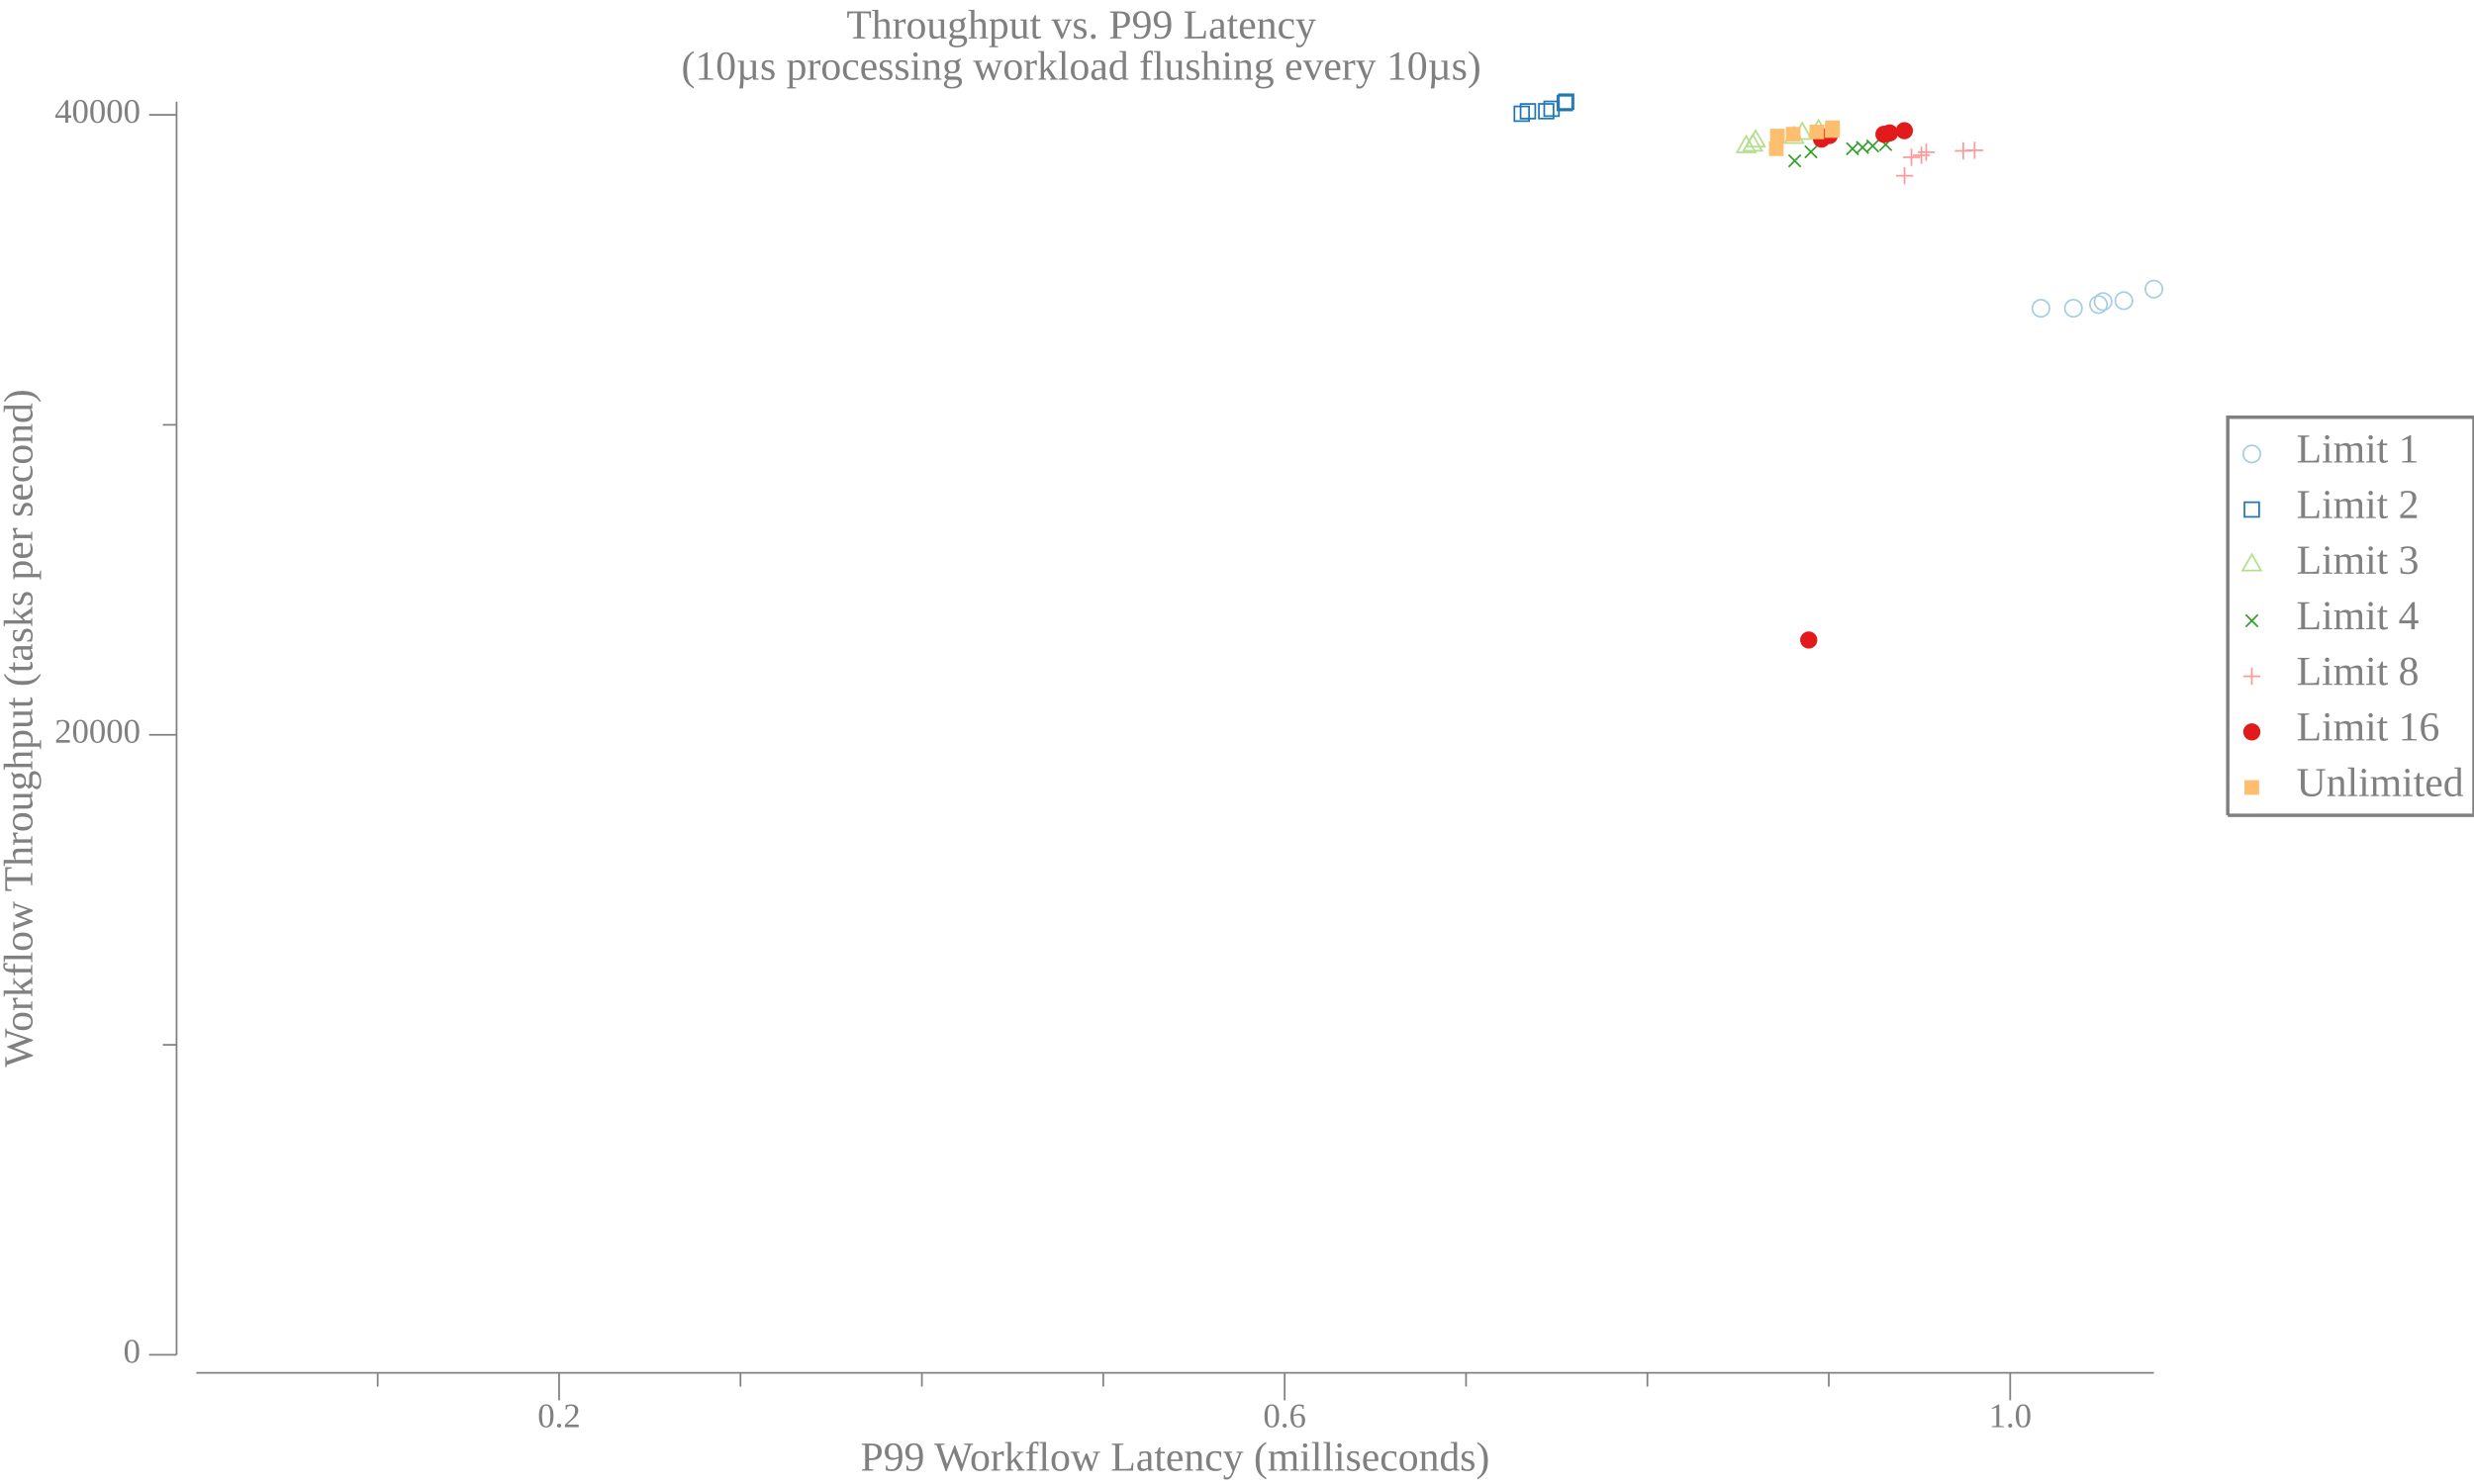
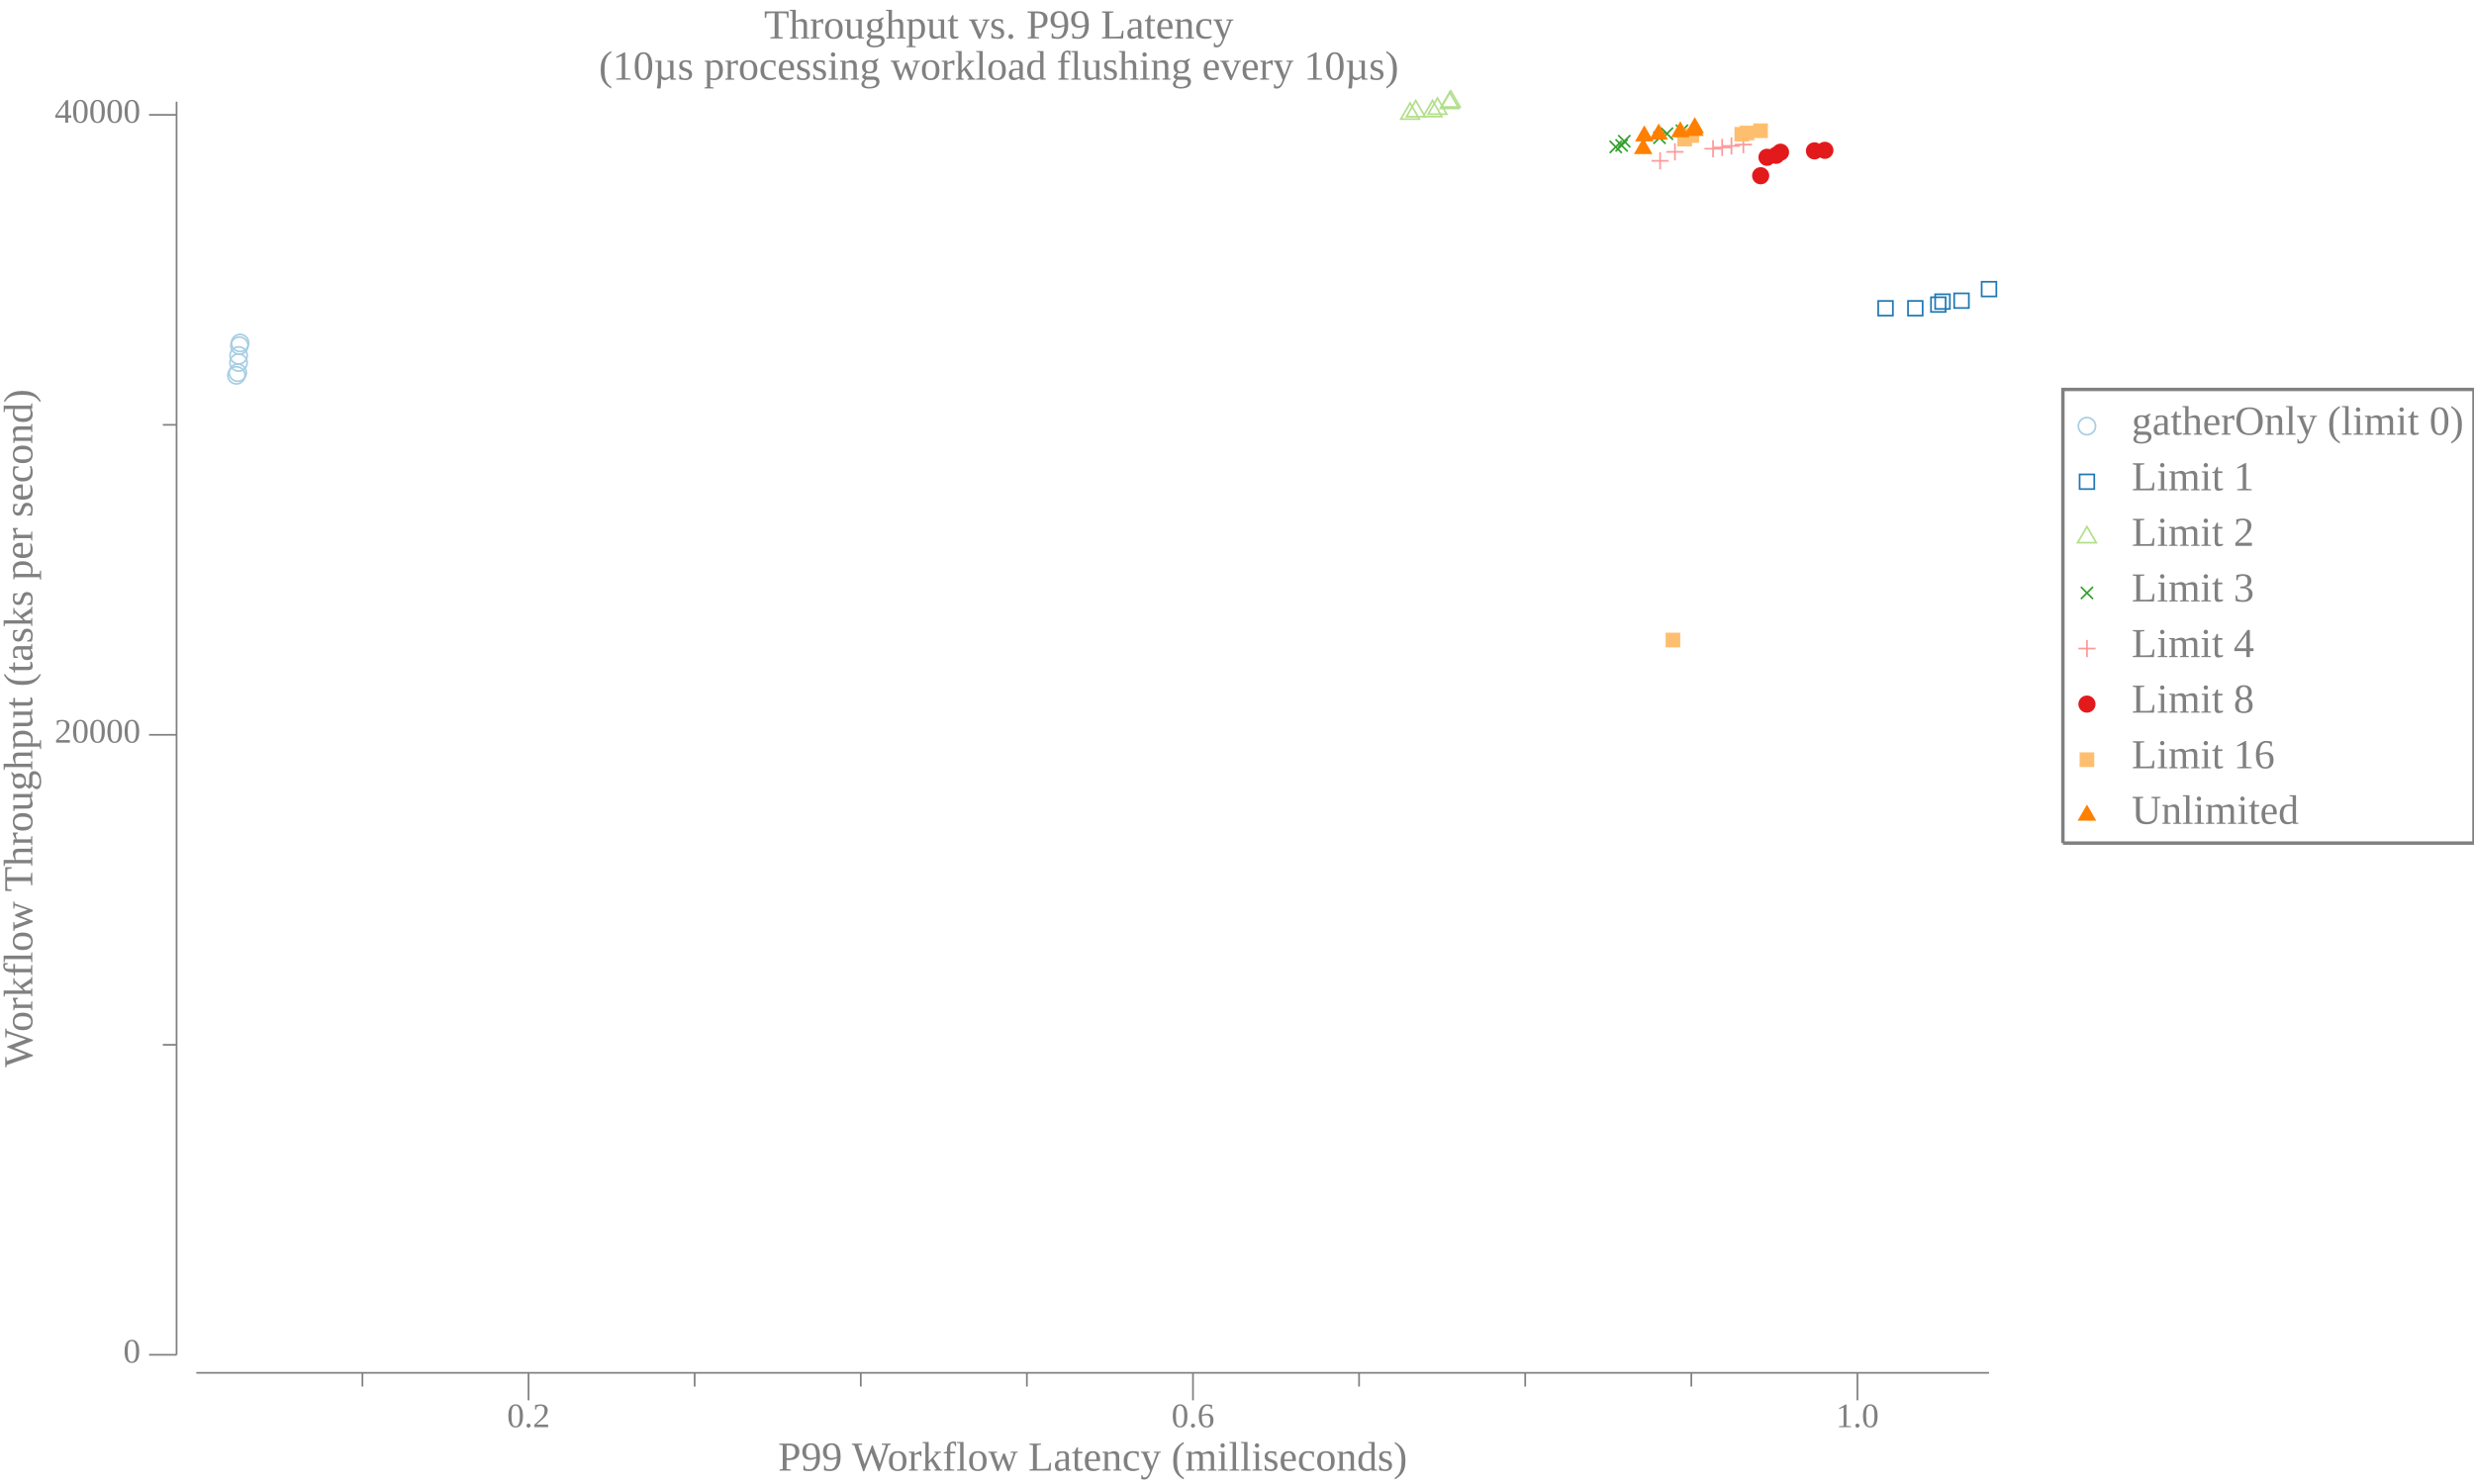
<svg xmlns="http://www.w3.org/2000/svg" width="720pt" height="432pt" viewBox="0 0 720 432">
  <g transform="scale(1, -1) translate(0, -432)">
-     <path d="M657.84,299.85A2.5,2.5 0 1 1 652.84,299.85A2.5,2.5 0 1 1 657.84,299.85Z" style="fill:none;stroke:#A6CEE3;stroke-width:0.5" />
-     <text x="668.34" y="-297.37" transform="scale(1, -1)" style="font-family:Liberation Serif;font-variant:normal;font-weight:normal;font-style:normal;font-size:12px;fill:#808080">Limit 1</text>
-     <path d="M653.2,281.54L657.47,281.54L657.47,285.8L653.2,285.8Z" style="fill:none;stroke:#1F78B4;stroke-width:0.5" />
-     <text x="668.34" y="-281.18" transform="scale(1, -1)" style="font-family:Liberation Serif;font-variant:normal;font-weight:normal;font-style:normal;font-size:12px;fill:#808080">Limit 2</text>
-     <path d="M655.34,270.61L652.63,265.92L658.04,265.92Z" style="fill:none;stroke:#B2DF8A;stroke-width:0.5" />
-     <text x="668.34" y="-265" transform="scale(1, -1)" style="font-family:Liberation Serif;font-variant:normal;font-weight:normal;font-style:normal;font-size:12px;fill:#808080">Limit 3</text>
-     <path d="M653.57,249.53L657.11,253.07" style="fill:none;stroke:#33A02C;stroke-width:0.5" />
-     <path d="M653.57,253.07L657.11,249.53" style="fill:none;stroke:#33A02C;stroke-width:0.5" />
-     <text x="668.34" y="-248.82" transform="scale(1, -1)" style="font-family:Liberation Serif;font-variant:normal;font-weight:normal;font-style:normal;font-size:12px;fill:#808080">Limit 4</text>
-     <path d="M655.34,237.62L655.34,232.62" style="fill:none;stroke:#FB9A99;stroke-width:0.5" />
-     <path d="M652.84,235.12L657.84,235.12" style="fill:none;stroke:#FB9A99;stroke-width:0.5" />
-     <text x="668.34" y="-232.63" transform="scale(1, -1)" style="font-family:Liberation Serif;font-variant:normal;font-weight:normal;font-style:normal;font-size:12px;fill:#808080">Limit 8</text>
-     <path d="M657.84,218.94A2.5,2.5 0 1 1 652.84,218.94A2.5,2.5 0 1 1 657.84,218.94Z" style="fill:#E31A1C" />
-     <text x="668.34" y="-216.45" transform="scale(1, -1)" style="font-family:Liberation Serif;font-variant:normal;font-weight:normal;font-style:normal;font-size:12px;fill:#808080">Limit 16</text>
-     <path d="M653.2,200.62L657.47,200.62L657.47,204.89L653.2,204.89Z" style="fill:#FDBF6F" />
-     <text x="668.34" y="-200.26" transform="scale(1, -1)" style="font-family:Liberation Serif;font-variant:normal;font-weight:normal;font-style:normal;font-size:12px;fill:#808080">Unlimited</text>
-     <path d="M648.34,194.66L648.34,310.54L720,310.54L720,194.66L648.34,194.66" style="fill:none;stroke:#808080" />
-     <path d="M0,0L629.34,0L629.34,432L0,432Z" style="fill:#-8000000000000000-8000000000000000-8000000000000000;fill-opacity:0" />
-     <text x="246.35" y="-420.81" transform="scale(1, -1)" style="font-family:Liberation Serif;font-variant:normal;font-weight:normal;font-style:normal;font-size:12px;fill:#808080">Throughput vs. P99 Latency</text>
-     <text x="198.28" y="-408.81" transform="scale(1, -1)" style="font-family:Liberation Serif;font-variant:normal;font-weight:normal;font-style:normal;font-size:12px;fill:#808080">(10µs processing workload flushing every 10µs)</text>
-     <text x="250.43" y="-3.902" transform="scale(1, -1)" style="font-family:Liberation Serif;font-variant:normal;font-weight:normal;font-style:normal;font-size:12px;fill:#808080">P99 Workflow Latency (milliseconds)</text>
-     <text x="156.46" y="-16.541" transform="scale(1, -1)" style="font-family:Liberation Serif;font-variant:normal;font-weight:normal;font-style:normal;font-size:10px;fill:#808080">0.2</text>
-     <text x="367.62" y="-16.541" transform="scale(1, -1)" style="font-family:Liberation Serif;font-variant:normal;font-weight:normal;font-style:normal;font-size:10px;fill:#808080">0.6</text>
-     <text x="578.77" y="-16.541" transform="scale(1, -1)" style="font-family:Liberation Serif;font-variant:normal;font-weight:normal;font-style:normal;font-size:10px;fill:#808080">1.0</text>
-     <path d="M162.71,24.363L162.71,32.363" style="fill:none;stroke:#808080;stroke-width:0.5" />
-     <path d="M373.87,24.363L373.87,32.363" style="fill:none;stroke:#808080;stroke-width:0.5" />
-     <path d="M585.02,24.363L585.02,32.363" style="fill:none;stroke:#808080;stroke-width:0.5" />
-     <path d="M109.92,28.363L109.92,32.363" style="fill:none;stroke:#808080;stroke-width:0.5" />
-     <path d="M215.5,28.363L215.5,32.363" style="fill:none;stroke:#808080;stroke-width:0.5" />
-     <path d="M268.29,28.363L268.29,32.363" style="fill:none;stroke:#808080;stroke-width:0.5" />
-     <path d="M321.08,28.363L321.08,32.363" style="fill:none;stroke:#808080;stroke-width:0.5" />
-     <path d="M426.66,28.363L426.66,32.363" style="fill:none;stroke:#808080;stroke-width:0.5" />
-     <path d="M479.44,28.363L479.44,32.363" style="fill:none;stroke:#808080;stroke-width:0.5" />
-     <path d="M532.23,28.363L532.23,32.363" style="fill:none;stroke:#808080;stroke-width:0.5" />
-     <path d="M57.135,32.363L626.84,32.363" style="fill:none;stroke:#808080;stroke-width:0.5" />
+     <path d="M609.86,307.95A2.5,2.5 0 1 1 604.86,307.95A2.5,2.5 0 1 1 609.86,307.95Z" style="fill:none;stroke:#A6CEE3;stroke-width:0.5" />
+     <text x="620.36" y="-305.46" transform="scale(1, -1)" style="font-family:Liberation Serif;font-variant:normal;font-weight:normal;font-style:normal;font-size:12px;fill:#808080">gatherOnly (limit 0)</text>
+     <path d="M605.22,289.63L609.49,289.63L609.49,293.9L605.22,293.9Z" style="fill:none;stroke:#1F78B4;stroke-width:0.5" />
+     <text x="620.36" y="-289.27" transform="scale(1, -1)" style="font-family:Liberation Serif;font-variant:normal;font-weight:normal;font-style:normal;font-size:12px;fill:#808080">Limit 1</text>
+     <path d="M607.36,278.7L604.65,274.02L610.06,274.02Z" style="fill:none;stroke:#B2DF8A;stroke-width:0.5" />
+     <text x="620.36" y="-273.09" transform="scale(1, -1)" style="font-family:Liberation Serif;font-variant:normal;font-weight:normal;font-style:normal;font-size:12px;fill:#808080">Limit 2</text>
+     <path d="M605.59,257.63L609.12,261.16" style="fill:none;stroke:#33A02C;stroke-width:0.5" />
+     <path d="M605.59,261.16L609.12,257.63" style="fill:none;stroke:#33A02C;stroke-width:0.5" />
+     <text x="620.36" y="-256.91" transform="scale(1, -1)" style="font-family:Liberation Serif;font-variant:normal;font-weight:normal;font-style:normal;font-size:12px;fill:#808080">Limit 3</text>
+     <path d="M607.36,245.71L607.36,240.71" style="fill:none;stroke:#FB9A99;stroke-width:0.5" />
+     <path d="M604.86,243.21L609.86,243.21" style="fill:none;stroke:#FB9A99;stroke-width:0.5" />
+     <text x="620.36" y="-240.72" transform="scale(1, -1)" style="font-family:Liberation Serif;font-variant:normal;font-weight:normal;font-style:normal;font-size:12px;fill:#808080">Limit 4</text>
+     <path d="M609.86,227.03A2.5,2.5 0 1 1 604.86,227.03A2.5,2.5 0 1 1 609.86,227.03Z" style="fill:#E31A1C" />
+     <text x="620.36" y="-224.54" transform="scale(1, -1)" style="font-family:Liberation Serif;font-variant:normal;font-weight:normal;font-style:normal;font-size:12px;fill:#808080">Limit 8</text>
+     <path d="M605.22,208.71L609.49,208.71L609.49,212.98L605.22,212.98Z" style="fill:#FDBF6F" />
+     <text x="620.36" y="-208.36" transform="scale(1, -1)" style="font-family:Liberation Serif;font-variant:normal;font-weight:normal;font-style:normal;font-size:12px;fill:#808080">Limit 16</text>
+     <path d="M607.36,197.79L604.65,193.1L610.06,193.1Z" style="fill:#FF7F00" />
+     <text x="620.36" y="-192.17" transform="scale(1, -1)" style="font-family:Liberation Serif;font-variant:normal;font-weight:normal;font-style:normal;font-size:12px;fill:#808080">Unlimited</text>
+     <path d="M600.36,186.57L600.36,318.63L720,318.63L720,186.57L600.36,186.57" style="fill:none;stroke:#808080" />
+     <path d="M0,0L581.36,0L581.36,432L0,432Z" style="fill:#-8000000000000000-8000000000000000-8000000000000000;fill-opacity:0" />
+     <text x="222.35" y="-420.81" transform="scale(1, -1)" style="font-family:Liberation Serif;font-variant:normal;font-weight:normal;font-style:normal;font-size:12px;fill:#808080">Throughput vs. P99 Latency</text>
+     <text x="174.28" y="-408.81" transform="scale(1, -1)" style="font-family:Liberation Serif;font-variant:normal;font-weight:normal;font-style:normal;font-size:12px;fill:#808080">(10µs processing workload flushing every 10µs)</text>
+     <text x="226.44" y="-3.902" transform="scale(1, -1)" style="font-family:Liberation Serif;font-variant:normal;font-weight:normal;font-style:normal;font-size:12px;fill:#808080">P99 Workflow Latency (milliseconds)</text>
+     <text x="147.57" y="-16.541" transform="scale(1, -1)" style="font-family:Liberation Serif;font-variant:normal;font-weight:normal;font-style:normal;font-size:10px;fill:#808080">0.2</text>
+     <text x="340.94" y="-16.541" transform="scale(1, -1)" style="font-family:Liberation Serif;font-variant:normal;font-weight:normal;font-style:normal;font-size:10px;fill:#808080">0.6</text>
+     <text x="534.31" y="-16.541" transform="scale(1, -1)" style="font-family:Liberation Serif;font-variant:normal;font-weight:normal;font-style:normal;font-size:10px;fill:#808080">1.0</text>
+     <path d="M153.82,24.363L153.82,32.363" style="fill:none;stroke:#808080;stroke-width:0.5" />
+     <path d="M347.19,24.363L347.19,32.363" style="fill:none;stroke:#808080;stroke-width:0.5" />
+     <path d="M540.56,24.363L540.56,32.363" style="fill:none;stroke:#808080;stroke-width:0.5" />
+     <path d="M105.48,28.363L105.48,32.363" style="fill:none;stroke:#808080;stroke-width:0.5" />
+     <path d="M202.16,28.363L202.16,32.363" style="fill:none;stroke:#808080;stroke-width:0.5" />
+     <path d="M250.51,28.363L250.51,32.363" style="fill:none;stroke:#808080;stroke-width:0.5" />
+     <path d="M298.85,28.363L298.85,32.363" style="fill:none;stroke:#808080;stroke-width:0.5" />
+     <path d="M395.53,28.363L395.53,32.363" style="fill:none;stroke:#808080;stroke-width:0.5" />
+     <path d="M443.88,28.363L443.88,32.363" style="fill:none;stroke:#808080;stroke-width:0.5" />
+     <path d="M492.22,28.363L492.22,32.363" style="fill:none;stroke:#808080;stroke-width:0.5" />
+     <path d="M57.135,32.363L578.86,32.363" style="fill:none;stroke:#808080;stroke-width:0.5" />
    <g transform="rotate(90)">
      <text x="121.29" y="9.387" transform="scale(1, -1)" style="font-family:Liberation Serif;font-variant:normal;font-weight:normal;font-style:normal;font-size:12px;fill:#808080">Workflow Throughput (tasks per second)</text>
    </g>
    <text x="35.885" y="-35.328" transform="scale(1, -1)" style="font-family:Liberation Serif;font-variant:normal;font-weight:normal;font-style:normal;font-size:10px;fill:#808080">0</text>
    <text x="15.885" y="-215.81" transform="scale(1, -1)" style="font-family:Liberation Serif;font-variant:normal;font-weight:normal;font-style:normal;font-size:10px;fill:#808080">20000</text>
    <text x="15.885" y="-396.28" transform="scale(1, -1)" style="font-family:Liberation Serif;font-variant:normal;font-weight:normal;font-style:normal;font-size:10px;fill:#808080">40000</text>
    <path d="M43.385,37.613L51.385,37.613" style="fill:none;stroke:#808080;stroke-width:0.5" />
    <path d="M43.385,218.09L51.385,218.09" style="fill:none;stroke:#808080;stroke-width:0.5" />
    <path d="M43.385,398.57L51.385,398.57" style="fill:none;stroke:#808080;stroke-width:0.5" />
    <path d="M47.385,127.85L51.385,127.85" style="fill:none;stroke:#808080;stroke-width:0.5" />
    <path d="M47.385,308.33L51.385,308.33" style="fill:none;stroke:#808080;stroke-width:0.5" />
    <path d="M51.385,37.613L51.385,402.41" style="fill:none;stroke:#808080;stroke-width:0.5" />
-     <path d="M596.46,342.26A2.5,2.5 0 1 1 591.46,342.26A2.5,2.5 0 1 1 596.46,342.26Z" style="fill:none;stroke:#A6CEE3;stroke-width:0.5" />
-     <path d="M605.92,342.27A2.5,2.5 0 1 1 600.92,342.27A2.5,2.5 0 1 1 605.92,342.27Z" style="fill:none;stroke:#A6CEE3;stroke-width:0.5" />
-     <path d="M613.22,343.33A2.5,2.5 0 1 1 608.22,343.33A2.5,2.5 0 1 1 613.22,343.33Z" style="fill:none;stroke:#A6CEE3;stroke-width:0.5" />
-     <path d="M614.56,344.21A2.5,2.5 0 1 1 609.56,344.21A2.5,2.5 0 1 1 614.56,344.21Z" style="fill:none;stroke:#A6CEE3;stroke-width:0.5" />
-     <path d="M620.6,344.47A2.5,2.5 0 1 1 615.6,344.47A2.5,2.5 0 1 1 620.6,344.47Z" style="fill:none;stroke:#A6CEE3;stroke-width:0.5" />
-     <path d="M629.34,347.84A2.5,2.5 0 1 1 624.34,347.84A2.5,2.5 0 1 1 629.34,347.84Z" style="fill:none;stroke:#A6CEE3;stroke-width:0.5" />
-     <path d="M440.73,396.75L445,396.75L445,401.02L440.73,401.02Z" style="fill:none;stroke:#1F78B4;stroke-width:0.5" />
-     <path d="M442.53,397.47L446.8,397.47L446.8,401.74L442.53,401.74Z" style="fill:none;stroke:#1F78B4;stroke-width:0.5" />
-     <path d="M447.86,397.49L452.12,397.49L452.12,401.76L447.86,401.76Z" style="fill:none;stroke:#1F78B4;stroke-width:0.5" />
-     <path d="M449.42,398.2L453.69,398.2L453.69,402.47L449.42,402.47Z" style="fill:none;stroke:#1F78B4;stroke-width:0.5" />
-     <path d="M453.28,399.86L457.55,399.86L457.55,404.13L453.28,404.13Z" style="fill:none;stroke:#1F78B4;stroke-width:0.5" />
-     <path d="M453.66,400.28L457.93,400.28L457.93,404.55L453.66,404.55Z" style="fill:none;stroke:#1F78B4;stroke-width:0.5" />
-     <path d="M508.21,392.35L505.5,387.67L510.92,387.67Z" style="fill:none;stroke:#B2DF8A;stroke-width:0.5" />
-     <path d="M510.09,392.8L507.38,388.11L512.79,388.11Z" style="fill:none;stroke:#B2DF8A;stroke-width:0.5" />
-     <path d="M510.93,394L508.22,389.32L513.63,389.32Z" style="fill:none;stroke:#B2DF8A;stroke-width:0.5" />
-     <path d="M522.12,395.03L519.42,390.35L524.83,390.35Z" style="fill:none;stroke:#B2DF8A;stroke-width:0.5" />
-     <path d="M524.49,396.21L521.79,391.52L527.2,391.52Z" style="fill:none;stroke:#B2DF8A;stroke-width:0.5" />
-     <path d="M529.24,397.05L526.53,392.36L531.95,392.36Z" style="fill:none;stroke:#B2DF8A;stroke-width:0.5" />
-     <path d="M520.54,383.41L524.07,386.94" style="fill:none;stroke:#33A02C;stroke-width:0.5" />
-     <path d="M520.54,386.94L524.07,383.41" style="fill:none;stroke:#33A02C;stroke-width:0.5" />
-     <path d="M525.26,386.03L528.79,389.56" style="fill:none;stroke:#33A02C;stroke-width:0.5" />
-     <path d="M525.26,389.56L528.79,386.03" style="fill:none;stroke:#33A02C;stroke-width:0.5" />
-     <path d="M537.36,386.94L540.9,390.47" style="fill:none;stroke:#33A02C;stroke-width:0.5" />
-     <path d="M537.36,390.47L540.9,386.94" style="fill:none;stroke:#33A02C;stroke-width:0.5" />
-     <path d="M540.27,387.31L543.81,390.84" style="fill:none;stroke:#33A02C;stroke-width:0.5" />
-     <path d="M540.27,390.84L543.81,387.31" style="fill:none;stroke:#33A02C;stroke-width:0.5" />
-     <path d="M543.23,387.74L546.76,391.28" style="fill:none;stroke:#33A02C;stroke-width:0.5" />
-     <path d="M543.23,391.28L546.76,387.74" style="fill:none;stroke:#33A02C;stroke-width:0.5" />
-     <path d="M547,388.15L550.54,391.68" style="fill:none;stroke:#33A02C;stroke-width:0.5" />
-     <path d="M547,391.68L550.54,388.15" style="fill:none;stroke:#33A02C;stroke-width:0.5" />
-     <path d="M554.27,383.34L554.27,378.34" style="fill:none;stroke:#FB9A99;stroke-width:0.5" />
-     <path d="M551.77,380.84L556.77,380.84" style="fill:none;stroke:#FB9A99;stroke-width:0.5" />
-     <path d="M556.29,388.71L556.29,383.71" style="fill:none;stroke:#FB9A99;stroke-width:0.5" />
-     <path d="M553.79,386.21L558.79,386.21" style="fill:none;stroke:#FB9A99;stroke-width:0.5" />
-     <path d="M559.19,389.29L559.19,384.29" style="fill:none;stroke:#FB9A99;stroke-width:0.5" />
-     <path d="M556.69,386.79L561.69,386.79" style="fill:none;stroke:#FB9A99;stroke-width:0.5" />
-     <path d="M560.59,390.19L560.59,385.19" style="fill:none;stroke:#FB9A99;stroke-width:0.5" />
-     <path d="M558.09,387.69L563.09,387.69" style="fill:none;stroke:#FB9A99;stroke-width:0.5" />
-     <path d="M571.37,390.58L571.37,385.58" style="fill:none;stroke:#FB9A99;stroke-width:0.5" />
-     <path d="M568.87,388.08L573.87,388.08" style="fill:none;stroke:#FB9A99;stroke-width:0.5" />
-     <path d="M574.67,390.74L574.67,385.74" style="fill:none;stroke:#FB9A99;stroke-width:0.5" />
-     <path d="M572.17,388.24L577.17,388.24" style="fill:none;stroke:#FB9A99;stroke-width:0.5" />
-     <path d="M528.89,245.69A2.5,2.5 0 1 1 523.89,245.69A2.5,2.5 0 1 1 528.89,245.69Z" style="fill:#E31A1C" />
-     <path d="M532.61,391.51A2.5,2.5 0 1 1 527.61,391.51A2.5,2.5 0 1 1 532.61,391.51Z" style="fill:#E31A1C" />
-     <path d="M534.89,392.54A2.5,2.5 0 1 1 529.89,392.54A2.5,2.5 0 1 1 534.89,392.54Z" style="fill:#E31A1C" />
-     <path d="M550.78,392.91A2.5,2.5 0 1 1 545.78,392.91A2.5,2.5 0 1 1 550.78,392.91Z" style="fill:#E31A1C" />
-     <path d="M552.43,393.29A2.5,2.5 0 1 1 547.43,393.29A2.5,2.5 0 1 1 552.43,393.29Z" style="fill:#E31A1C" />
-     <path d="M556.73,393.95A2.5,2.5 0 1 1 551.73,393.95A2.5,2.5 0 1 1 556.73,393.95Z" style="fill:#E31A1C" />
-     <path d="M514.81,386.57L519.08,386.57L519.08,390.84L514.81,390.84Z" style="fill:#FDBF6F" />
-     <path d="M515.15,390.26L519.42,390.26L519.42,394.53L515.15,394.53Z" style="fill:#FDBF6F" />
-     <path d="M519.73,390.8L524,390.8L524,395.07L519.73,395.07Z" style="fill:#FDBF6F" />
-     <path d="M526.6,391.47L530.87,391.47L530.87,395.74L526.6,395.74Z" style="fill:#FDBF6F" />
-     <path d="M531.08,391.87L535.35,391.87L535.35,396.14L531.08,396.14Z" style="fill:#FDBF6F" />
-     <path d="M531.19,392.66L535.46,392.66L535.46,396.93L531.19,396.93Z" style="fill:#FDBF6F" />
+     <path d="M71.303,322.74A2.5,2.5 0 1 1 66.303,322.74A2.5,2.5 0 1 1 71.303,322.74Z" style="fill:none;stroke:#A6CEE3;stroke-width:0.5" />
+     <path d="M71.691,323.51A2.5,2.5 0 1 1 66.691,323.51A2.5,2.5 0 1 1 71.691,323.51Z" style="fill:none;stroke:#A6CEE3;stroke-width:0.5" />
+     <path d="M71.916,326.46A2.5,2.5 0 1 1 66.916,326.46A2.5,2.5 0 1 1 71.916,326.46Z" style="fill:none;stroke:#A6CEE3;stroke-width:0.5" />
+     <path d="M71.945,328.53A2.5,2.5 0 1 1 66.945,328.53A2.5,2.5 0 1 1 71.945,328.53Z" style="fill:none;stroke:#A6CEE3;stroke-width:0.5" />
+     <path d="M72.174,331.39A2.5,2.5 0 1 1 67.174,331.39A2.5,2.5 0 1 1 72.174,331.39Z" style="fill:none;stroke:#A6CEE3;stroke-width:0.5" />
+     <path d="M72.366,332.16A2.5,2.5 0 1 1 67.366,332.16A2.5,2.5 0 1 1 72.366,332.16Z" style="fill:none;stroke:#A6CEE3;stroke-width:0.5" />
+     <path d="M546.61,340.13L550.88,340.13L550.88,344.39L546.61,344.39Z" style="fill:none;stroke:#1F78B4;stroke-width:0.5" />
+     <path d="M555.28,340.13L559.54,340.13L559.54,344.4L555.28,344.4Z" style="fill:none;stroke:#1F78B4;stroke-width:0.5" />
+     <path d="M561.97,341.2L566.23,341.2L566.23,345.47L561.97,345.47Z" style="fill:none;stroke:#1F78B4;stroke-width:0.5" />
+     <path d="M563.19,342.07L567.46,342.07L567.46,346.34L563.19,346.34Z" style="fill:none;stroke:#1F78B4;stroke-width:0.5" />
+     <path d="M568.72,342.34L572.99,342.34L572.99,346.6L568.72,346.6Z" style="fill:none;stroke:#1F78B4;stroke-width:0.5" />
+     <path d="M576.72,345.71L580.99,345.71L580.99,349.98L576.72,349.98Z" style="fill:none;stroke:#1F78B4;stroke-width:0.5" />
+     <path d="M410.38,402.01L407.67,397.32L413.08,397.32Z" style="fill:none;stroke:#B2DF8A;stroke-width:0.5" />
+     <path d="M412.02,402.73L409.32,398.04L414.73,398.04Z" style="fill:none;stroke:#B2DF8A;stroke-width:0.5" />
+     <path d="M416.9,402.75L414.2,398.06L419.61,398.06Z" style="fill:none;stroke:#B2DF8A;stroke-width:0.5" />
+     <path d="M418.34,403.46L415.63,398.77L421.04,398.77Z" style="fill:none;stroke:#B2DF8A;stroke-width:0.5" />
+     <path d="M421.87,405.12L419.16,400.43L424.57,400.43Z" style="fill:none;stroke:#B2DF8A;stroke-width:0.5" />
+     <path d="M422.22,405.54L419.51,400.85L424.93,400.85Z" style="fill:none;stroke:#B2DF8A;stroke-width:0.5" />
+     <path d="M468.45,387.46L471.99,391" style="fill:none;stroke:#33A02C;stroke-width:0.5" />
+     <path d="M468.45,391L471.99,387.46" style="fill:none;stroke:#33A02C;stroke-width:0.5" />
+     <path d="M470.17,387.9L473.71,391.44" style="fill:none;stroke:#33A02C;stroke-width:0.5" />
+     <path d="M470.17,391.44L473.71,387.9" style="fill:none;stroke:#33A02C;stroke-width:0.5" />
+     <path d="M470.94,389.11L474.47,392.65" style="fill:none;stroke:#33A02C;stroke-width:0.5" />
+     <path d="M470.94,392.65L474.47,389.11" style="fill:none;stroke:#33A02C;stroke-width:0.5" />
+     <path d="M481.19,390.14L484.73,393.68" style="fill:none;stroke:#33A02C;stroke-width:0.5" />
+     <path d="M481.19,393.68L484.73,390.14" style="fill:none;stroke:#33A02C;stroke-width:0.5" />
+     <path d="M483.36,391.31L486.9,394.85" style="fill:none;stroke:#33A02C;stroke-width:0.5" />
+     <path d="M483.36,394.85L486.9,391.31" style="fill:none;stroke:#33A02C;stroke-width:0.5" />
+     <path d="M487.71,392.15L491.25,395.69" style="fill:none;stroke:#33A02C;stroke-width:0.5" />
+     <path d="M487.71,395.69L491.25,392.15" style="fill:none;stroke:#33A02C;stroke-width:0.5" />
+     <path d="M483.13,387.68L483.13,382.68" style="fill:none;stroke:#FB9A99;stroke-width:0.5" />
+     <path d="M480.63,385.18L485.63,385.18" style="fill:none;stroke:#FB9A99;stroke-width:0.5" />
+     <path d="M487.45,390.29L487.45,385.29" style="fill:none;stroke:#FB9A99;stroke-width:0.5" />
+     <path d="M484.95,387.79L489.95,387.79" style="fill:none;stroke:#FB9A99;stroke-width:0.5" />
+     <path d="M498.54,391.2L498.54,386.2" style="fill:none;stroke:#FB9A99;stroke-width:0.5" />
+     <path d="M496.04,388.7L501.04,388.7" style="fill:none;stroke:#FB9A99;stroke-width:0.5" />
+     <path d="M501.2,391.57L501.2,386.57" style="fill:none;stroke:#FB9A99;stroke-width:0.5" />
+     <path d="M498.7,389.07L503.7,389.07" style="fill:none;stroke:#FB9A99;stroke-width:0.5" />
+     <path d="M503.9,392.01L503.9,387.01" style="fill:none;stroke:#FB9A99;stroke-width:0.5" />
+     <path d="M501.4,389.51L506.4,389.51" style="fill:none;stroke:#FB9A99;stroke-width:0.5" />
+     <path d="M507.36,392.41L507.36,387.41" style="fill:none;stroke:#FB9A99;stroke-width:0.5" />
+     <path d="M504.86,389.91L509.86,389.91" style="fill:none;stroke:#FB9A99;stroke-width:0.5" />
+     <path d="M514.9,380.84A2.5,2.5 0 1 1 509.9,380.84A2.5,2.5 0 1 1 514.9,380.84Z" style="fill:#E31A1C" />
+     <path d="M516.75,386.21A2.5,2.5 0 1 1 511.75,386.21A2.5,2.5 0 1 1 516.75,386.21Z" style="fill:#E31A1C" />
+     <path d="M519.4,386.79A2.5,2.5 0 1 1 514.4,386.79A2.5,2.5 0 1 1 519.4,386.79Z" style="fill:#E31A1C" />
+     <path d="M520.68,387.69A2.5,2.5 0 1 1 515.68,387.69A2.5,2.5 0 1 1 520.68,387.69Z" style="fill:#E31A1C" />
+     <path d="M530.56,388.08A2.5,2.5 0 1 1 525.56,388.08A2.5,2.5 0 1 1 530.56,388.08Z" style="fill:#E31A1C" />
+     <path d="M533.58,388.24A2.5,2.5 0 1 1 528.58,388.24A2.5,2.5 0 1 1 533.58,388.24Z" style="fill:#E31A1C" />
+     <path d="M484.74,243.55L489,243.55L489,247.82L484.74,247.82Z" style="fill:#FDBF6F" />
+     <path d="M488.14,389.38L492.41,389.38L492.41,393.65L488.14,393.65Z" style="fill:#FDBF6F" />
+     <path d="M490.22,390.41L494.49,390.41L494.49,394.67L490.22,394.67Z" style="fill:#FDBF6F" />
+     <path d="M504.78,390.78L509.05,390.78L509.05,395.04L504.78,395.04Z" style="fill:#FDBF6F" />
+     <path d="M506.29,391.16L510.56,391.16L510.56,395.42L506.29,395.42Z" style="fill:#FDBF6F" />
+     <path d="M510.23,391.81L514.5,391.81L514.5,396.08L510.23,396.08Z" style="fill:#FDBF6F" />
+     <path d="M478.22,391.83L475.51,387.14L480.92,387.14Z" style="fill:#FF7F00" />
+     <path d="M478.53,395.52L475.83,390.83L481.24,390.83Z" style="fill:#FF7F00" />
+     <path d="M482.72,396.06L480.02,391.37L485.43,391.37Z" style="fill:#FF7F00" />
+     <path d="M489.02,396.73L486.31,392.04L491.72,392.04Z" style="fill:#FF7F00" />
+     <path d="M493.12,397.13L490.41,392.44L495.83,392.44Z" style="fill:#FF7F00" />
+     <path d="M493.22,397.92L490.52,393.23L495.93,393.23Z" style="fill:#FF7F00" />
  </g>
</svg>
